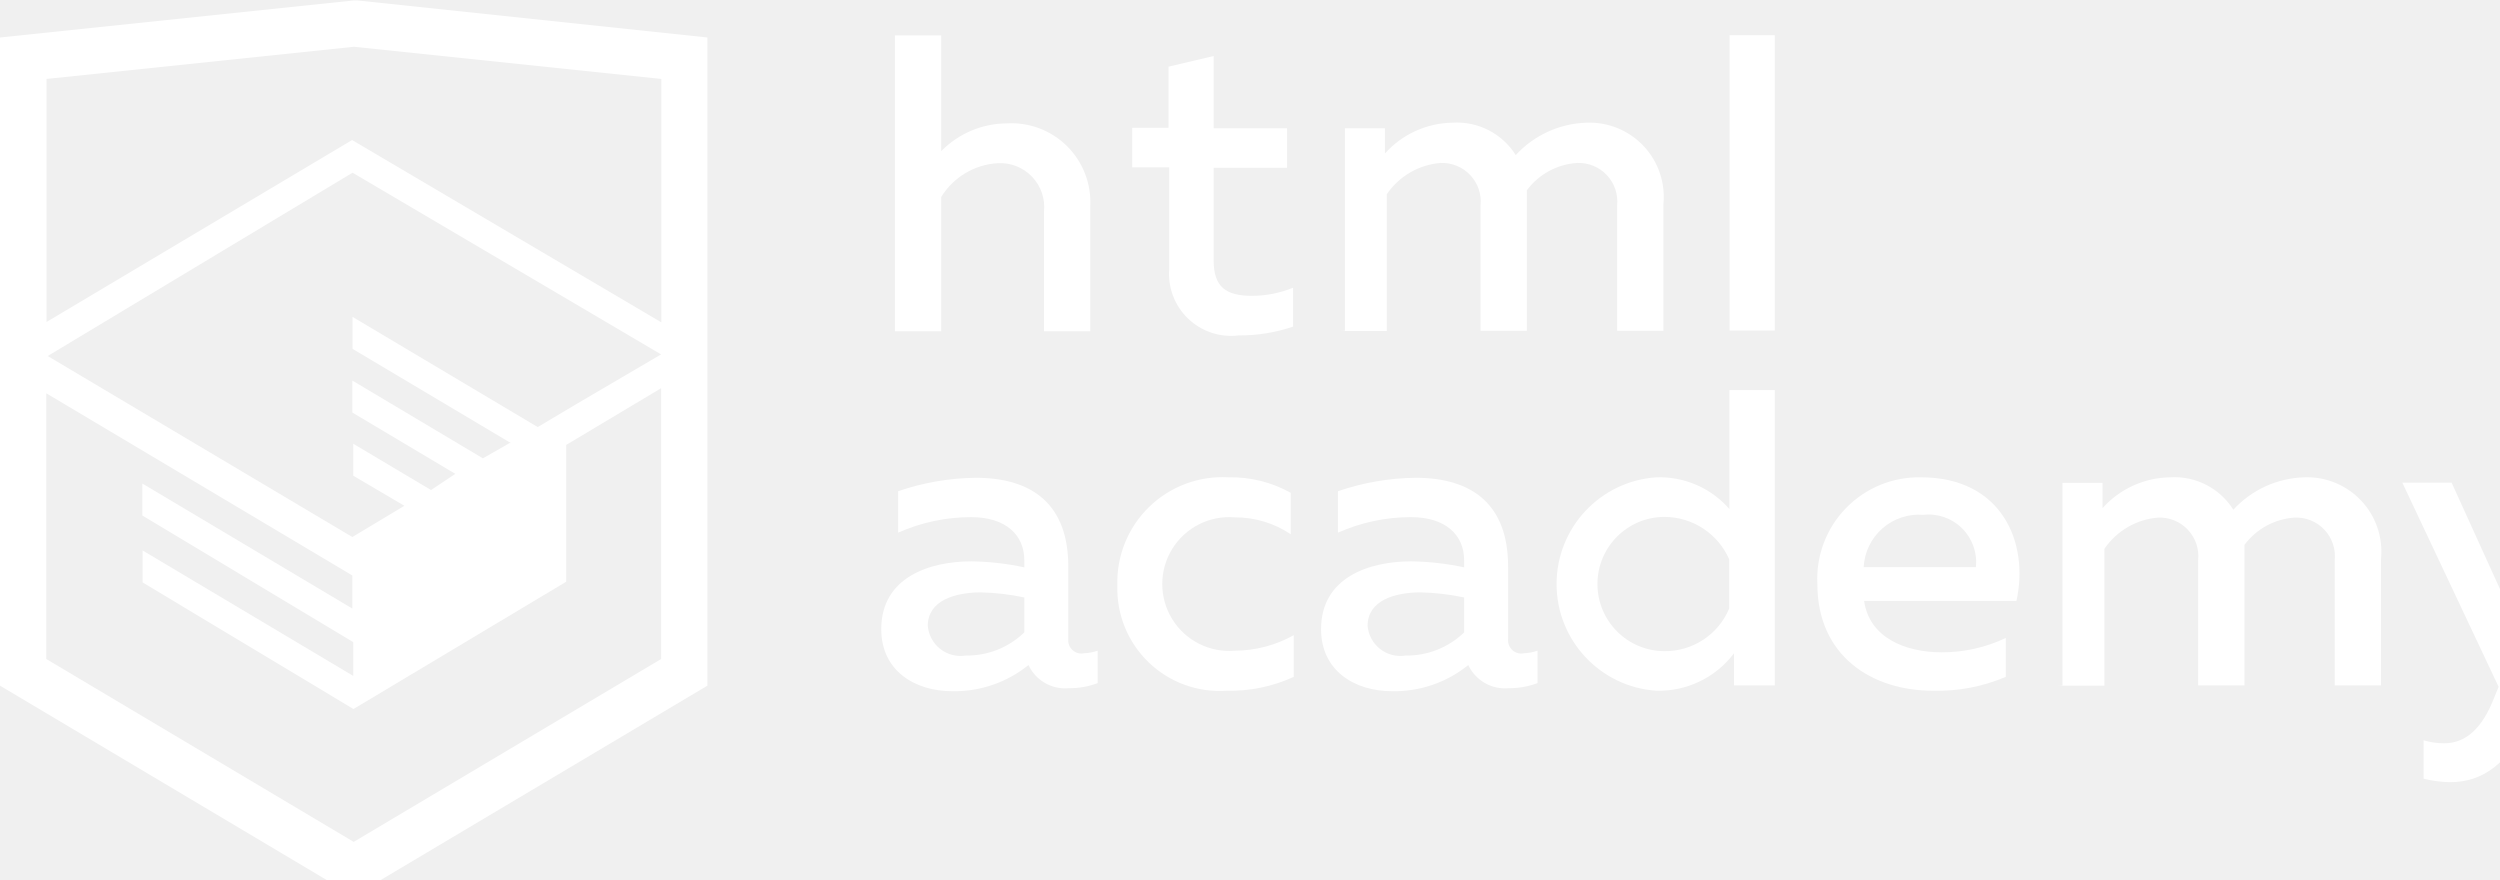
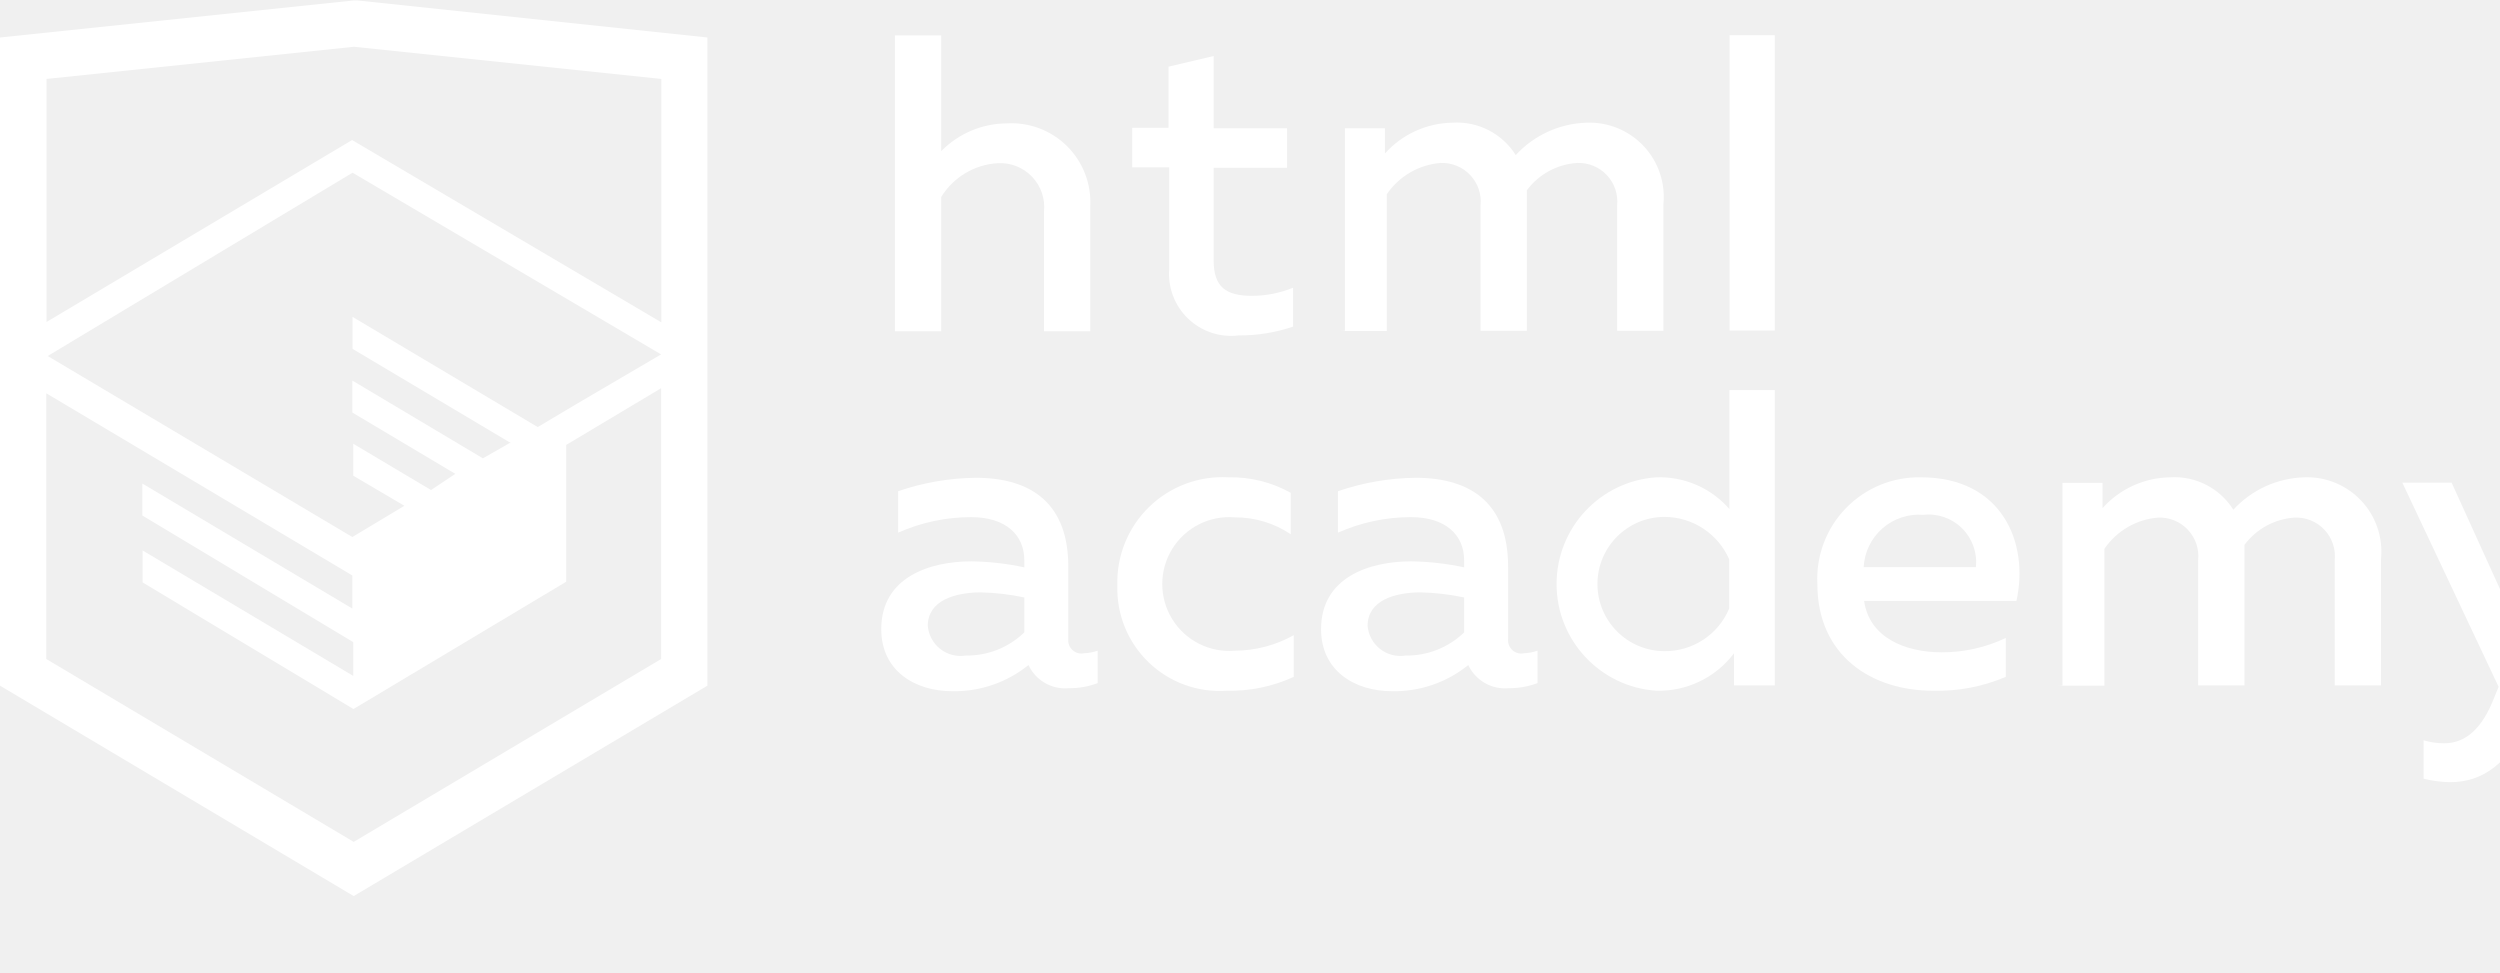
- <svg xmlns="http://www.w3.org/2000/svg" id="Layer_1" data-name="Layer 1" viewBox="0 0 108 38">
+ <svg xmlns="http://www.w3.org/2000/svg" id="Layer_1" data-name="Layer 1" viewBox="0 0 108 42">
  <path d="M401.93,351.51a2.07,2.07,0,0,0,.58-0.11v1.4a3.41,3.41,0,0,1-1.24.22,1.75,1.75,0,0,1-1.75-1,5.08,5.08,0,0,1-3.3,1.13c-1.59,0-3.06-.87-3.06-2.68,0-2.24,2.08-2.93,3.9-2.93a11.63,11.63,0,0,1,2.28.26v-0.31c0-1.09-.8-1.86-2.3-1.86a7.79,7.79,0,0,0-3.15.67v-1.79a10.72,10.72,0,0,1,3.35-.58c2.48,0,4,1.18,4,3.83v3.14A0.57,0.57,0,0,0,401.93,351.51Zm-6.76-1.19a1.42,1.42,0,0,0,1.64,1.29,3.56,3.56,0,0,0,2.53-1V349.1a10.21,10.21,0,0,0-1.9-.22C396.34,348.89,395.17,349.23,395.17,350.33Z" transform="translate(-355.09 -323.29)" fill="#fff" />
  <path d="M408.15,343.91a5.29,5.29,0,0,1,2.7.67v1.79a4.28,4.28,0,0,0-2.42-.73,2.89,2.89,0,1,0,0,5.76,5.26,5.26,0,0,0,2.55-.67v1.8a6.58,6.58,0,0,1-2.9.6,4.42,4.42,0,0,1-4.72-4.54A4.54,4.54,0,0,1,408.15,343.91Z" transform="translate(-355.09 -323.29)" fill="#fff" />
  <path d="M420.93,351.51a2.07,2.07,0,0,0,.58-0.11v1.4a3.41,3.41,0,0,1-1.24.22,1.75,1.75,0,0,1-1.75-1,5.08,5.08,0,0,1-3.3,1.13c-1.59,0-3.06-.87-3.06-2.68,0-2.24,2.08-2.93,3.9-2.93a11.63,11.63,0,0,1,2.28.26v-0.31c0-1.09-.8-1.86-2.3-1.86a7.79,7.79,0,0,0-3.15.67v-1.79a10.72,10.72,0,0,1,3.35-.58c2.48,0,4,1.18,4,3.83v3.14A0.57,0.57,0,0,0,420.93,351.51Zm-6.76-1.19a1.42,1.42,0,0,0,1.64,1.29,3.56,3.56,0,0,0,2.53-1V349.1a10.21,10.21,0,0,0-1.9-.22C415.33,348.89,414.17,349.23,414.17,350.33Z" transform="translate(-355.09 -323.29)" fill="#fff" />
  <path d="M431.76,340.14V352.9H430v-1.39a4.07,4.07,0,0,1-3.35,1.62,4.62,4.62,0,0,1,0-9.22,4,4,0,0,1,3.15,1.37v-5.14h2ZM427,345.62a2.9,2.9,0,0,0,0,5.8,3,3,0,0,0,2.79-1.84v-2.13A3.06,3.06,0,0,0,427,345.62Z" transform="translate(-355.09 -323.29)" fill="#fff" />
  <path d="M438.08,343.91c3.48,0,4.68,2.81,4.12,5.34h-6.58c0.22,1.57,1.75,2.22,3.35,2.22a6.41,6.41,0,0,0,2.77-.62v1.68a7.5,7.5,0,0,1-3.14.6c-2.68,0-5-1.53-5-4.61A4.39,4.39,0,0,1,438.08,343.91Zm0.09,1.62a2.39,2.39,0,0,0-2.57,2.26h4.85A2.06,2.06,0,0,0,438.17,345.53Z" transform="translate(-355.09 -323.29)" fill="#fff" />
  <path d="M444.19,352.9v-8.75h1.73v1.09a4,4,0,0,1,2.92-1.33,3,3,0,0,1,2.73,1.4,4.33,4.33,0,0,1,3.06-1.4,3.21,3.21,0,0,1,3.32,3.52v5.47h-2v-5.41a1.67,1.67,0,0,0-1.73-1.84,2.94,2.94,0,0,0-2.17,1.18c0,0.2,0,.4,0,0.6v5.47h-2v-5.41a1.67,1.67,0,0,0-1.73-1.84,3.11,3.11,0,0,0-2.32,1.35v5.91h-2Z" transform="translate(-355.09 -323.29)" fill="#fff" />
  <path d="M466.56,344.15h2l-4.1,9.93c-0.95,2.28-2.19,3-3.52,3a5,5,0,0,1-1.15-.15v-1.66a3,3,0,0,0,.89.13c0.95,0,1.66-.67,2.17-2l0.18-.44-4.16-8.82H461l3,6.6Z" transform="translate(-355.09 -323.29)" fill="#fff" />
  <path d="M395.75,324.82v5a4,4,0,0,1,2.83-1.2,3.41,3.41,0,0,1,3.61,3.57v5.41h-2v-5.16a1.9,1.9,0,0,0-2-2.1,3.08,3.08,0,0,0-2.44,1.46v5.8h-2V324.82h2Z" transform="translate(-355.09 -323.29)" fill="#fff" />
  <path d="M407.52,325.71v3.12h3.17v1.71h-3.17v4c0,1.15.53,1.53,1.66,1.53a4.71,4.71,0,0,0,1.77-.35v1.68a7.14,7.14,0,0,1-2.35.38,2.68,2.68,0,0,1-3-2.88v-4.38H404v-1.71h1.57v-2.64Z" transform="translate(-355.09 -323.29)" fill="#fff" />
  <path d="M413.19,337.58v-8.75h1.73v1.09a4,4,0,0,1,2.92-1.33,3,3,0,0,1,2.73,1.4,4.33,4.33,0,0,1,3.06-1.4,3.21,3.21,0,0,1,3.32,3.52v5.47h-2v-5.41a1.67,1.67,0,0,0-1.73-1.84,2.94,2.94,0,0,0-2.17,1.18c0,0.2,0,.4,0,0.6v5.47h-2v-5.41a1.67,1.67,0,0,0-1.73-1.84,3.11,3.11,0,0,0-2.32,1.35v5.91h-2Z" transform="translate(-355.09 -323.29)" fill="#fff" />
  <rect x="74.72" y="1.52" width="1.95" height="12.76" fill="#fff" />
  <path d="M370.53,323.31l-0.16,0-15.28,1.6v28L370.37,362l15.28-9.09v-28Zm13.12,28.45-13.28,7.9-13.28-7.9V340.28l13.22,7.87,0,1.43-9.07-5.4v1.38l9.11,5.47,0,1.46-9.1-5.42v1.38l9.11,5.47h0l9.19-5.5v-1.39h0v-4.52l4.1-2.45v11.67Zm0-13.16L380,340.74h0l-1.68,1-8-4.76v1.38l6.84,4.07-0.06,0-0.15.09-1,.57-5.64-3.36v1.38l4.45,2.65-1.05.7,0,0-3.36-2v1.38l2.21,1.3-2.25,1.35-13.16-7.82,13.17-7.92h0Zm0-1.39-13.35-7.87h0l-13.2,7.86v-10.5l13.28-1.39,13.28,1.39v10.51Z" transform="translate(-355.09 -323.29)" fill="#fff" />
</svg>
